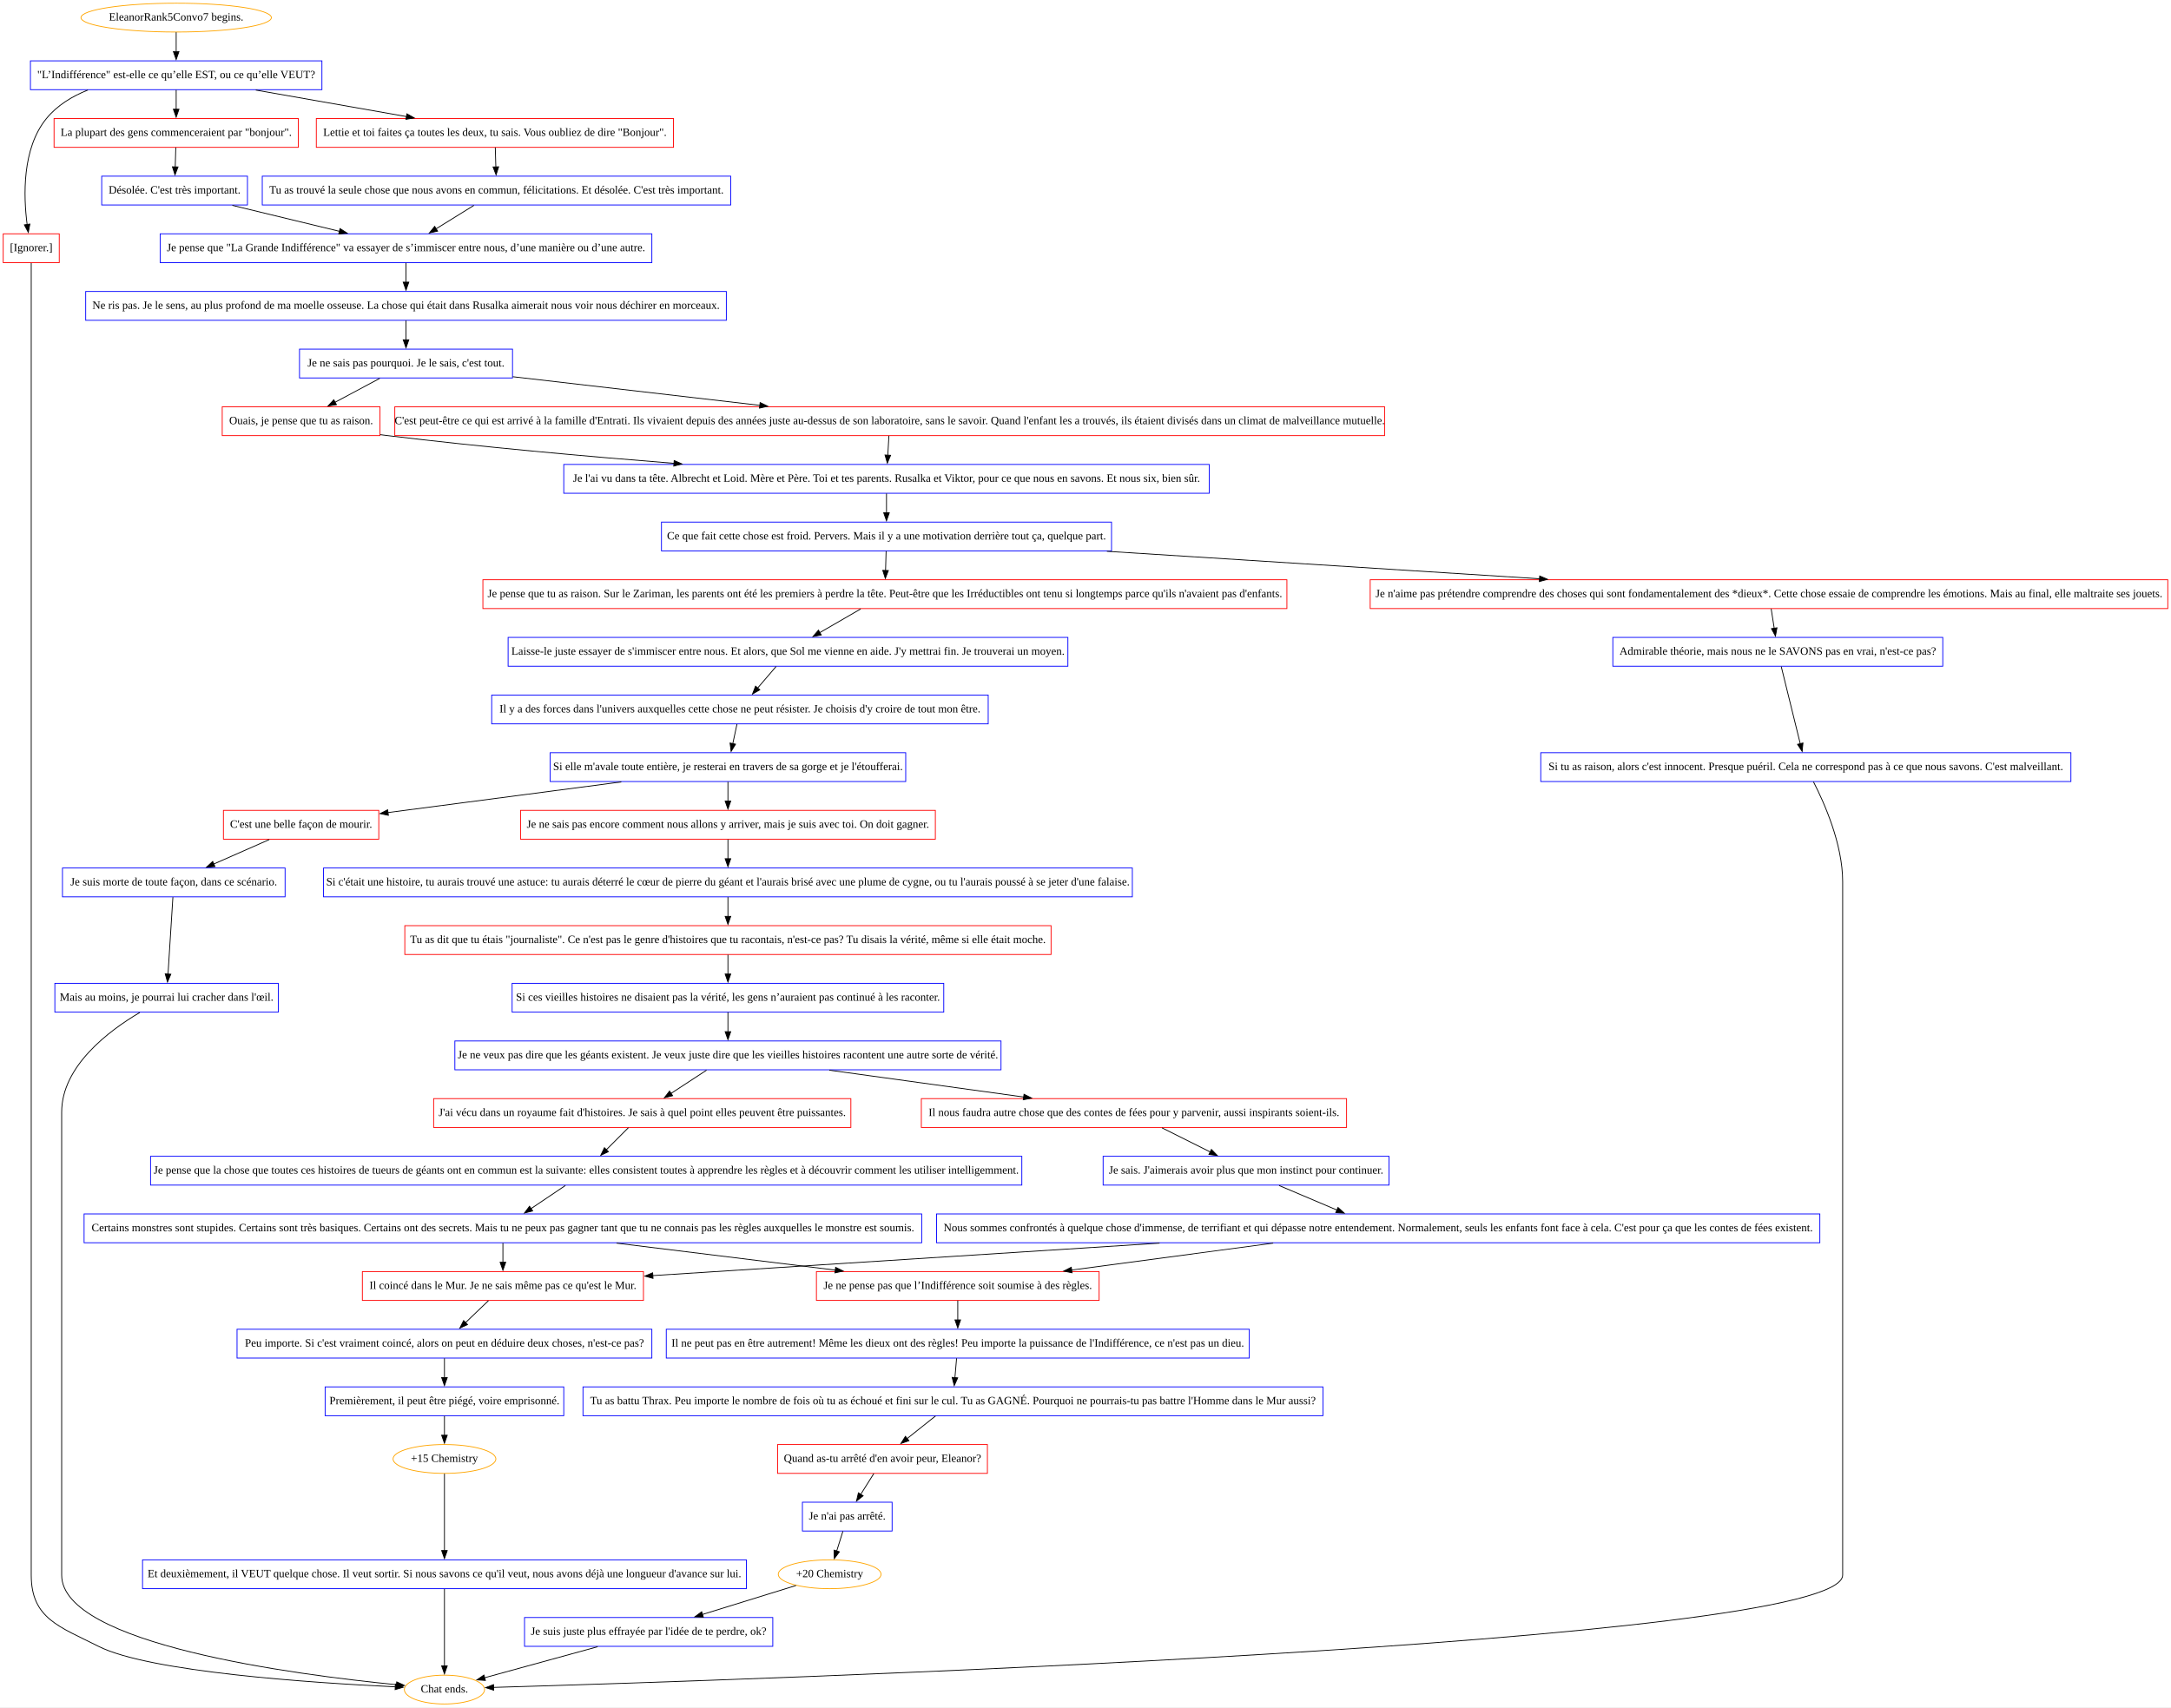
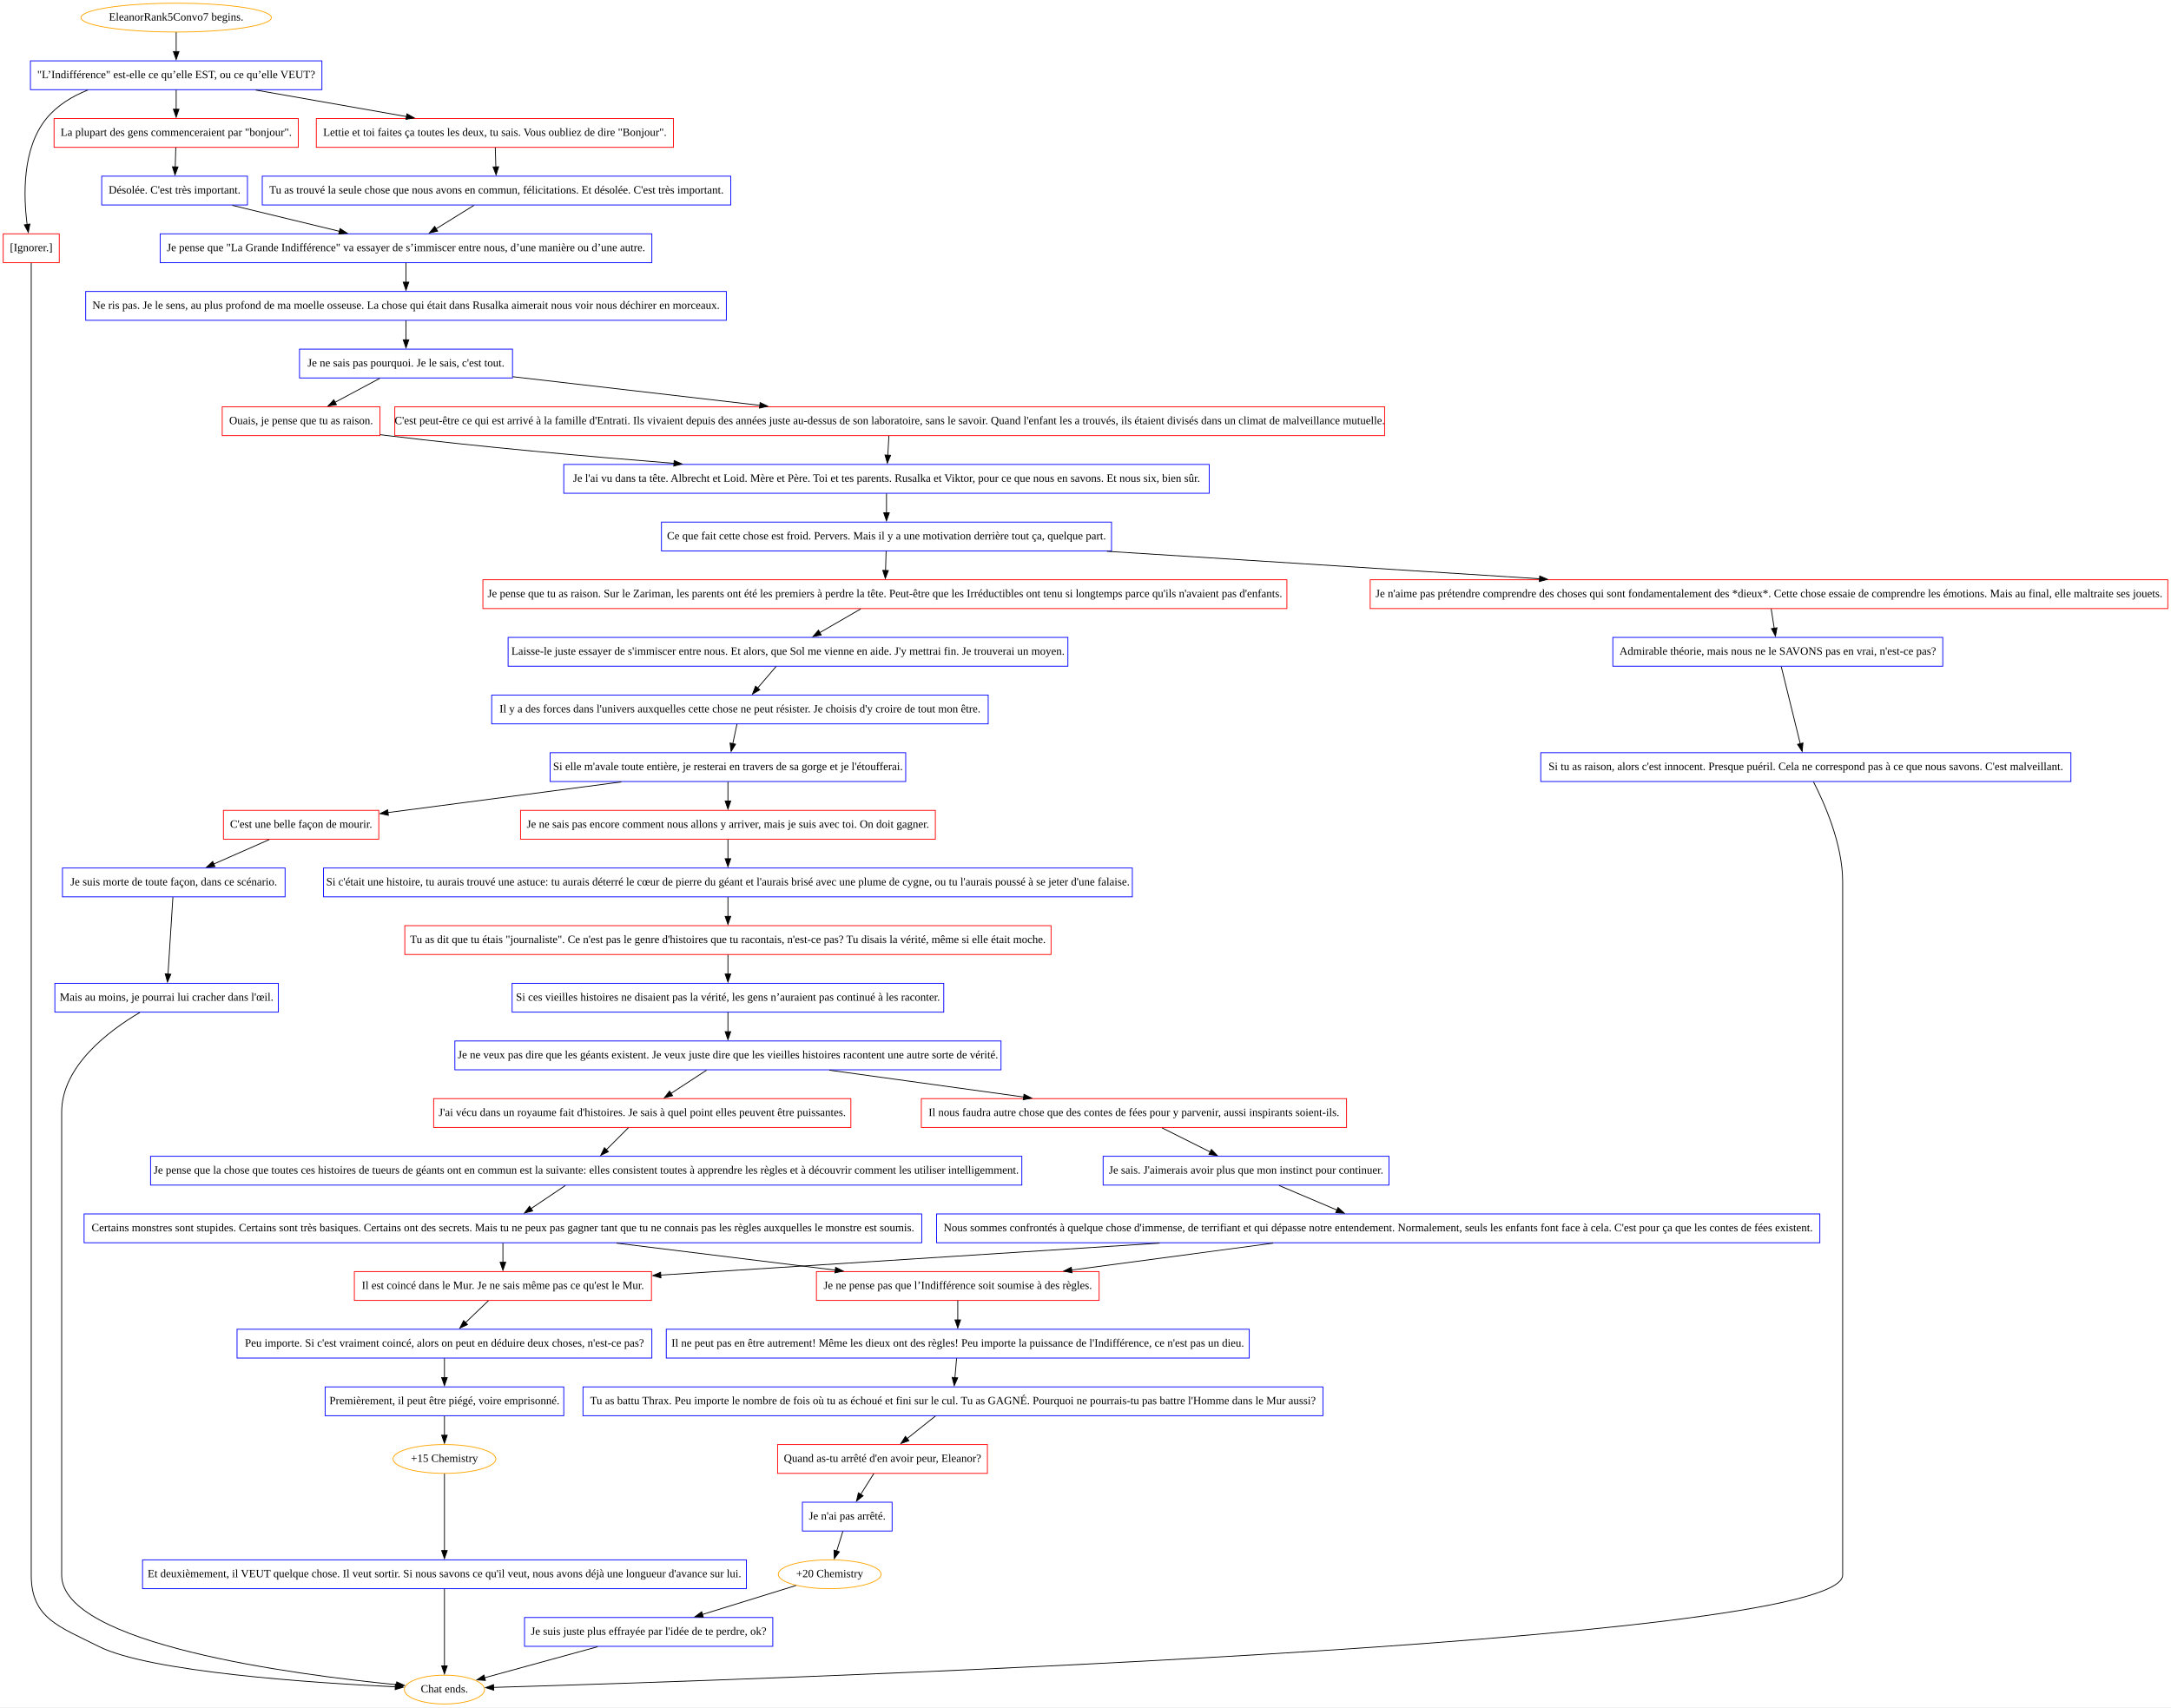
<svg xmlns="http://www.w3.org/2000/svg" width="2711pt" height="2132pt" viewBox="0.00 0.00 2711.00 2132.00">
  <g id="graph0" class="graph" transform="scale(1 1) rotate(0) translate(4 2128)">
    <polygon fill="white" stroke="none" points="-4,4 -4,-2128 2707,-2128 2707,4 -4,4" />
    <g id="node1" class="node">
      <ellipse fill="none" stroke="orange" cx="216" cy="-2106" rx="118.88" ry="18" />
      <text text-anchor="middle" x="216" y="-2102.3" font-family="Times New Roman,serif" font-size="14.00">EleanorRank5Convo7 begins.</text>
    </g>
    <g id="node2" class="node">
      <polygon fill="none" stroke="blue" points="398,-2052 34,-2052 34,-2016 398,-2016 398,-2052" />
      <text text-anchor="middle" x="216" y="-2030.3" font-family="Times New Roman,serif" font-size="14.00">"L’Indifférence" est-elle ce qu’elle EST, ou ce qu’elle VEUT?</text>
    </g>
    <g id="edge1" class="edge">
      <path fill="none" stroke="black" d="M216,-2087.7C216,-2080.41 216,-2071.73 216,-2063.54" />
      <polygon fill="black" stroke="black" points="219.5,-2063.62 216,-2053.62 212.5,-2063.62 219.5,-2063.62" />
    </g>
    <g id="node3" class="node">
      <polygon fill="none" stroke="red" points="837,-1980 391,-1980 391,-1944 837,-1944 837,-1980" />
      <text text-anchor="middle" x="614" y="-1958.3" font-family="Times New Roman,serif" font-size="14.00">Lettie et toi faites ça toutes les deux, tu sais. Vous oubliez de dire "Bonjour".</text>
    </g>
    <g id="edge2" class="edge">
      <path fill="none" stroke="black" d="M315.41,-2015.52C372.62,-2005.45 444.63,-1992.79 503.6,-1982.42" />
      <polygon fill="black" stroke="black" points="504.09,-1985.88 513.34,-1980.7 502.88,-1978.99 504.09,-1985.88" />
    </g>
    <g id="node4" class="node">
      <polygon fill="none" stroke="red" points="368.5,-1980 63.5,-1980 63.5,-1944 368.5,-1944 368.5,-1980" />
      <text text-anchor="middle" x="216" y="-1958.3" font-family="Times New Roman,serif" font-size="14.00">La plupart des gens commenceraient par "bonjour".</text>
    </g>
    <g id="edge3" class="edge">
      <path fill="none" stroke="black" d="M216,-2015.7C216,-2008.41 216,-1999.73 216,-1991.54" />
      <polygon fill="black" stroke="black" points="219.5,-1991.62 216,-1981.62 212.5,-1991.62 219.5,-1991.62" />
    </g>
    <g id="node5" class="node">
      <polygon fill="none" stroke="red" points="70,-1836 0,-1836 0,-1800 70,-1800 70,-1836" />
      <text text-anchor="middle" x="35" y="-1814.3" font-family="Times New Roman,serif" font-size="14.00">[Ignorer.]</text>
    </g>
    <g id="edge4" class="edge">
      <path fill="none" stroke="black" d="M105.74,-2015.6C85.96,-2007.73 67.4,-1996.37 54,-1980 23.38,-1942.6 25.29,-1882.91 29.87,-1847.68" />
      <polygon fill="black" stroke="black" points="33.33,-1848.22 31.33,-1837.81 26.4,-1847.19 33.33,-1848.22" />
    </g>
    <g id="node6" class="node">
      <polygon fill="none" stroke="blue" points="908.5,-1908 323.5,-1908 323.5,-1872 908.5,-1872 908.5,-1908" />
      <text text-anchor="middle" x="616" y="-1886.3" font-family="Times New Roman,serif" font-size="14.00">Tu as trouvé la seule chose que nous avons en commun, félicitations. Et désolée. C'est très important.</text>
    </g>
    <g id="edge5" class="edge">
      <path fill="none" stroke="black" d="M614.49,-1943.7C614.7,-1936.41 614.95,-1927.73 615.18,-1919.54" />
      <polygon fill="black" stroke="black" points="618.68,-1919.71 615.47,-1909.62 611.68,-1919.51 618.68,-1919.71" />
    </g>
    <g id="node7" class="node">
      <polygon fill="none" stroke="blue" points="305,-1908 123,-1908 123,-1872 305,-1872 305,-1908" />
      <text text-anchor="middle" x="214" y="-1886.3" font-family="Times New Roman,serif" font-size="14.00">Désolée. C'est très important.</text>
    </g>
    <g id="edge6" class="edge">
      <path fill="none" stroke="black" d="M215.51,-1943.7C215.3,-1936.41 215.05,-1927.73 214.82,-1919.54" />
      <polygon fill="black" stroke="black" points="218.32,-1919.51 214.53,-1909.62 211.32,-1919.71 218.32,-1919.51" />
    </g>
    <g id="node8" class="node">
      <ellipse fill="none" stroke="orange" cx="551" cy="-18" rx="50.09" ry="18" />
      <text text-anchor="middle" x="551" y="-14.3" font-family="Times New Roman,serif" font-size="14.00">Chat ends.</text>
    </g>
    <g id="edge7" class="edge">
      <path fill="none" stroke="black" d="M35,-1799.51C35,-1772.71 35,-1719.87 35,-1675 35,-1675 35,-1675 35,-161 35,-106.61 70.46,-96.54 119,-72 182.47,-39.91 386.18,-26.35 489.57,-21.43" />
      <polygon fill="black" stroke="black" points="489.73,-24.92 499.55,-20.97 489.4,-17.93 489.73,-24.92" />
    </g>
    <g id="node9" class="node">
      <polygon fill="none" stroke="blue" points="810,-1836 196,-1836 196,-1800 810,-1800 810,-1836" />
      <text text-anchor="middle" x="503" y="-1814.3" font-family="Times New Roman,serif" font-size="14.00">Je pense que "La Grande Indifférence" va essayer de s’immiscer entre nous, d’une manière ou d’une autre.</text>
    </g>
    <g id="edge8" class="edge">
      <path fill="none" stroke="black" d="M587.78,-1871.52C573.51,-1862.68 556.01,-1851.84 540.62,-1842.3" />
      <polygon fill="black" stroke="black" points="542.49,-1839.35 532.15,-1837.06 538.81,-1845.3 542.49,-1839.35" />
    </g>
    <g id="edge9" class="edge">
      <path fill="none" stroke="black" d="M286.18,-1871.52C326.77,-1861.68 377.63,-1849.37 419.88,-1839.13" />
      <polygon fill="black" stroke="black" points="420.62,-1842.55 429.52,-1836.8 418.97,-1835.75 420.62,-1842.55" />
    </g>
    <g id="node10" class="node">
      <polygon fill="none" stroke="blue" points="903,-1764 103,-1764 103,-1728 903,-1728 903,-1764" />
      <text text-anchor="middle" x="503" y="-1742.3" font-family="Times New Roman,serif" font-size="14.00">Ne ris pas. Je le sens, au plus profond de ma moelle osseuse. La chose qui était dans Rusalka aimerait nous voir nous déchirer en morceaux.</text>
    </g>
    <g id="edge10" class="edge">
      <path fill="none" stroke="black" d="M503,-1799.7C503,-1792.41 503,-1783.73 503,-1775.54" />
      <polygon fill="black" stroke="black" points="506.5,-1775.62 503,-1765.62 499.5,-1775.62 506.5,-1775.62" />
    </g>
    <g id="node11" class="node">
      <polygon fill="none" stroke="blue" points="636,-1692 370,-1692 370,-1656 636,-1656 636,-1692" />
      <text text-anchor="middle" x="503" y="-1670.3" font-family="Times New Roman,serif" font-size="14.00">Je ne sais pas pourquoi. Je le sais, c'est tout.</text>
    </g>
    <g id="edge11" class="edge">
      <path fill="none" stroke="black" d="M503,-1727.7C503,-1720.41 503,-1711.73 503,-1703.54" />
      <polygon fill="black" stroke="black" points="506.5,-1703.62 503,-1693.62 499.5,-1703.62 506.5,-1703.62" />
    </g>
    <g id="node12" class="node">
      <polygon fill="none" stroke="red" points="470.5,-1620 273.5,-1620 273.5,-1584 470.5,-1584 470.5,-1620" />
      <text text-anchor="middle" x="372" y="-1598.3" font-family="Times New Roman,serif" font-size="14.00">Ouais, je pense que tu as raison.</text>
    </g>
    <g id="edge12" class="edge">
      <path fill="none" stroke="black" d="M470.28,-1655.52C453.35,-1646.47 432.48,-1635.32 414.34,-1625.62" />
      <polygon fill="black" stroke="black" points="416.11,-1622.6 405.64,-1620.97 412.81,-1628.77 416.11,-1622.6" />
    </g>
    <g id="node13" class="node">
      <polygon fill="none" stroke="red" points="1725,-1620 489,-1620 489,-1584 1725,-1584 1725,-1620" />
      <text text-anchor="middle" x="1107" y="-1598.3" font-family="Times New Roman,serif" font-size="14.00">C'est peut-être ce qui est arrivé à la famille d'Entrati. Ils vivaient depuis des années juste au-dessus de son laboratoire, sans le savoir. Quand l'enfant les a trouvés, ils étaient divisés dans un climat de malveillance mutuelle.</text>
    </g>
    <g id="edge13" class="edge">
      <path fill="none" stroke="black" d="M636.3,-1657.55C727.28,-1647.01 848.33,-1632.98 944.89,-1621.79" />
      <polygon fill="black" stroke="black" points="945.21,-1625.27 954.74,-1620.65 944.4,-1618.32 945.21,-1625.27" />
    </g>
    <g id="node14" class="node">
      <polygon fill="none" stroke="blue" points="1506,-1548 700,-1548 700,-1512 1506,-1512 1506,-1548" />
      <text text-anchor="middle" x="1103" y="-1526.3" font-family="Times New Roman,serif" font-size="14.00">Je l'ai vu dans ta tête. Albrecht et Loid. Mère et Père. Toi et tes parents. Rusalka et Viktor, pour ce que nous en savons. Et nous six, bien sûr.</text>
    </g>
    <g id="edge14" class="edge">
      <path fill="none" stroke="black" d="M470.84,-1585.15C473.93,-1584.75 476.99,-1584.37 480,-1584 597.08,-1569.82 726.99,-1558.13 837.75,-1549.37" />
      <polygon fill="black" stroke="black" points="837.89,-1552.87 847.59,-1548.6 837.34,-1545.9 837.89,-1552.87" />
    </g>
    <g id="edge15" class="edge">
      <path fill="none" stroke="black" d="M1106.01,-1583.7C1105.59,-1576.41 1105.1,-1567.73 1104.63,-1559.54" />
      <polygon fill="black" stroke="black" points="1108.13,-1559.4 1104.06,-1549.62 1101.14,-1559.8 1108.13,-1559.4" />
    </g>
    <g id="node15" class="node">
      <polygon fill="none" stroke="blue" points="1384,-1476 822,-1476 822,-1440 1384,-1440 1384,-1476" />
      <text text-anchor="middle" x="1103" y="-1454.3" font-family="Times New Roman,serif" font-size="14.00">Ce que fait cette chose est froid. Pervers. Mais il y a une motivation derrière tout ça, quelque part.</text>
    </g>
    <g id="edge16" class="edge">
      <path fill="none" stroke="black" d="M1103,-1511.7C1103,-1504.41 1103,-1495.73 1103,-1487.54" />
      <polygon fill="black" stroke="black" points="1106.5,-1487.62 1103,-1477.62 1099.5,-1487.62 1106.5,-1487.62" />
    </g>
    <g id="node16" class="node">
      <polygon fill="none" stroke="red" points="1603,-1404 599,-1404 599,-1368 1603,-1368 1603,-1404" />
      <text text-anchor="middle" x="1101" y="-1382.3" font-family="Times New Roman,serif" font-size="14.00">Je pense que tu as raison. Sur le Zariman, les parents ont été les premiers à perdre la tête. Peut-être que les Irréductibles ont tenu si longtemps parce qu'ils n'avaient pas d'enfants.</text>
    </g>
    <g id="edge17" class="edge">
      <path fill="none" stroke="black" d="M1102.51,-1439.7C1102.3,-1432.41 1102.05,-1423.73 1101.82,-1415.54" />
      <polygon fill="black" stroke="black" points="1105.32,-1415.51 1101.53,-1405.62 1098.32,-1415.71 1105.32,-1415.51" />
    </g>
    <g id="node17" class="node">
      <polygon fill="none" stroke="red" points="2703,-1404 1707,-1404 1707,-1368 2703,-1368 2703,-1404" />
      <text text-anchor="middle" x="2205" y="-1382.3" font-family="Times New Roman,serif" font-size="14.00">Je n'aime pas prétendre comprendre des choses qui sont fondamentalement des *dieux*. Cette chose essaie de comprendre les émotions. Mais au final, elle maltraite ses jouets.</text>
    </g>
    <g id="edge18" class="edge">
      <path fill="none" stroke="black" d="M1378.24,-1439.52C1542.92,-1429.06 1751.87,-1415.78 1918.51,-1405.2" />
      <polygon fill="black" stroke="black" points="1918.66,-1408.7 1928.42,-1404.57 1918.22,-1401.71 1918.66,-1408.7" />
    </g>
    <g id="node18" class="node">
      <polygon fill="none" stroke="blue" points="1329.5,-1332 630.5,-1332 630.5,-1296 1329.5,-1296 1329.5,-1332" />
      <text text-anchor="middle" x="980" y="-1310.3" font-family="Times New Roman,serif" font-size="14.00">Laisse-le juste essayer de s'immiscer entre nous. Et alors, que Sol me vienne en aide. J'y mettrai fin. Je trouverai un moyen.</text>
    </g>
    <g id="edge19" class="edge">
      <path fill="none" stroke="black" d="M1070.78,-1367.52C1055.21,-1358.51 1036.05,-1347.42 1019.34,-1337.76" />
      <polygon fill="black" stroke="black" points="1021.55,-1335 1011.15,-1333.02 1018.05,-1341.06 1021.55,-1335" />
    </g>
    <g id="node19" class="node">
      <polygon fill="none" stroke="blue" points="2422,-1332 2010,-1332 2010,-1296 2422,-1296 2422,-1332" />
      <text text-anchor="middle" x="2216" y="-1310.3" font-family="Times New Roman,serif" font-size="14.00">Admirable théorie, mais nous ne le SAVONS pas en vrai, n'est-ce pas?</text>
    </g>
    <g id="edge20" class="edge">
      <path fill="none" stroke="black" d="M2207.72,-1367.7C2208.88,-1360.32 2210.26,-1351.52 2211.56,-1343.25" />
      <polygon fill="black" stroke="black" points="2214.98,-1344.02 2213.08,-1333.6 2208.07,-1342.93 2214.98,-1344.02" />
    </g>
    <g id="node20" class="node">
      <polygon fill="none" stroke="blue" points="1230,-1260 610,-1260 610,-1224 1230,-1224 1230,-1260" />
      <text text-anchor="middle" x="920" y="-1238.3" font-family="Times New Roman,serif" font-size="14.00">Il y a des forces dans l'univers auxquelles cette chose ne peut résister. Je choisis d'y croire de tout mon être.</text>
    </g>
    <g id="edge21" class="edge">
      <path fill="none" stroke="black" d="M965.17,-1295.7C958.19,-1287.56 949.73,-1277.69 942.03,-1268.7" />
      <polygon fill="black" stroke="black" points="944.81,-1266.57 935.65,-1261.25 939.5,-1271.12 944.81,-1266.57" />
    </g>
    <g id="node21" class="node">
      <polygon fill="none" stroke="blue" points="2582,-1188 1920,-1188 1920,-1152 2582,-1152 2582,-1188" />
      <text text-anchor="middle" x="2251" y="-1166.3" font-family="Times New Roman,serif" font-size="14.00">Si tu as raison, alors c'est innocent. Presque puéril. Cela ne correspond pas à ce que nous savons. C'est malveillant.</text>
    </g>
    <g id="edge22" class="edge">
      <path fill="none" stroke="black" d="M2220.29,-1295.59C2226.23,-1271.5 2237.01,-1227.75 2244.09,-1199.03" />
      <polygon fill="black" stroke="black" points="2247.43,-1200.13 2246.42,-1189.58 2240.63,-1198.45 2247.43,-1200.13" />
    </g>
    <g id="node22" class="node">
      <polygon fill="none" stroke="blue" points="1127,-1188 683,-1188 683,-1152 1127,-1152 1127,-1188" />
      <text text-anchor="middle" x="905" y="-1166.3" font-family="Times New Roman,serif" font-size="14.00">Si elle m'avale toute entière, je resterai en travers de sa gorge et je l'étoufferai.</text>
    </g>
    <g id="edge23" class="edge">
      <path fill="none" stroke="black" d="M916.29,-1223.7C914.71,-1216.32 912.83,-1207.52 911.05,-1199.25" />
      <polygon fill="black" stroke="black" points="914.5,-1198.63 908.98,-1189.58 907.66,-1200.1 914.5,-1198.63" />
    </g>
    <g id="edge24" class="edge">
      <path fill="none" stroke="black" d="M2260.53,-1151.66C2274,-1125.47 2297,-1073.9 2297,-1027 2297,-1027 2297,-1027 2297,-161 2297,-74.63 921.71,-29.72 612.31,-20.71" />
      <polygon fill="black" stroke="black" points="612.52,-17.21 602.42,-20.42 612.31,-24.21 612.52,-17.21" />
    </g>
    <g id="node23" class="node">
      <polygon fill="none" stroke="red" points="469,-1116 275,-1116 275,-1080 469,-1080 469,-1116" />
      <text text-anchor="middle" x="372" y="-1094.3" font-family="Times New Roman,serif" font-size="14.00">C'est une belle façon de mourir.</text>
    </g>
    <g id="edge25" class="edge">
      <path fill="none" stroke="black" d="M771.88,-1151.52C681.97,-1139.71 564.76,-1124.32 480.52,-1113.25" />
      <polygon fill="black" stroke="black" points="480.99,-1109.78 470.62,-1111.95 480.08,-1116.72 480.99,-1109.78" />
    </g>
    <g id="node24" class="node">
      <polygon fill="none" stroke="red" points="1164,-1116 646,-1116 646,-1080 1164,-1080 1164,-1116" />
      <text text-anchor="middle" x="905" y="-1094.3" font-family="Times New Roman,serif" font-size="14.00">Je ne sais pas encore comment nous allons y arriver, mais je suis avec toi. On doit gagner.</text>
    </g>
    <g id="edge26" class="edge">
      <path fill="none" stroke="black" d="M905,-1151.7C905,-1144.41 905,-1135.73 905,-1127.54" />
      <polygon fill="black" stroke="black" points="908.5,-1127.62 905,-1117.62 901.5,-1127.62 908.5,-1127.62" />
    </g>
    <g id="node25" class="node">
      <polygon fill="none" stroke="blue" points="352,-1044 74,-1044 74,-1008 352,-1008 352,-1044" />
      <text text-anchor="middle" x="213" y="-1022.3" font-family="Times New Roman,serif" font-size="14.00">Je suis morte de toute façon, dans ce scénario.</text>
    </g>
    <g id="edge27" class="edge">
      <path fill="none" stroke="black" d="M332.29,-1079.52C311.25,-1070.25 285.19,-1058.78 262.81,-1048.93" />
      <polygon fill="black" stroke="black" points="264.43,-1045.82 253.87,-1044.99 261.61,-1052.22 264.43,-1045.82" />
    </g>
    <g id="node26" class="node">
      <polygon fill="none" stroke="blue" points="1410,-1044 400,-1044 400,-1008 1410,-1008 1410,-1044" />
      <text text-anchor="middle" x="905" y="-1022.3" font-family="Times New Roman,serif" font-size="14.00">Si c'était une histoire, tu aurais trouvé une astuce: tu aurais déterré le cœur de pierre du géant et l'aurais brisé avec une plume de cygne, ou tu l'aurais poussé à se jeter d'une falaise.</text>
    </g>
    <g id="edge28" class="edge">
      <path fill="none" stroke="black" d="M905,-1079.7C905,-1072.41 905,-1063.73 905,-1055.54" />
      <polygon fill="black" stroke="black" points="908.5,-1055.62 905,-1045.62 901.5,-1055.62 908.5,-1055.62" />
    </g>
    <g id="node27" class="node">
      <polygon fill="none" stroke="blue" points="343.5,-900 64.5,-900 64.5,-864 343.5,-864 343.5,-900" />
      <text text-anchor="middle" x="204" y="-878.3" font-family="Times New Roman,serif" font-size="14.00">Mais au moins, je pourrai lui cracher dans l'œil.</text>
    </g>
    <g id="edge29" class="edge">
      <path fill="none" stroke="black" d="M211.9,-1007.59C210.38,-983.61 207.62,-940.14 205.8,-911.42" />
      <polygon fill="black" stroke="black" points="209.31,-911.38 205.18,-901.62 202.32,-911.82 209.31,-911.38" />
    </g>
    <g id="node28" class="node">
      <polygon fill="none" stroke="red" points="1308.5,-972 501.5,-972 501.5,-936 1308.5,-936 1308.5,-972" />
      <text text-anchor="middle" x="905" y="-950.3" font-family="Times New Roman,serif" font-size="14.00">Tu as dit que tu étais "journaliste". Ce n'est pas le genre d'histoires que tu racontais, n'est-ce pas? Tu disais la vérité, même si elle était moche.</text>
    </g>
    <g id="edge30" class="edge">
      <path fill="none" stroke="black" d="M905,-1007.7C905,-1000.41 905,-991.73 905,-983.54" />
      <polygon fill="black" stroke="black" points="908.5,-983.62 905,-973.62 901.5,-983.62 908.5,-983.62" />
    </g>
    <g id="edge31" class="edge">
      <path fill="none" stroke="black" d="M170.6,-863.6C131.79,-840.7 73,-796.52 73,-739 73,-739 73,-739 73,-161 73,-74.65 363.23,-36.65 491.39,-24.08" />
      <polygon fill="black" stroke="black" points="491.41,-27.6 501.03,-23.16 490.74,-20.63 491.41,-27.6" />
    </g>
    <g id="node29" class="node">
      <polygon fill="none" stroke="blue" points="1174.5,-900 635.5,-900 635.5,-864 1174.5,-864 1174.5,-900" />
      <text text-anchor="middle" x="905" y="-878.3" font-family="Times New Roman,serif" font-size="14.00">Si ces vieilles histoires ne disaient pas la vérité, les gens n’auraient pas continué à les raconter.</text>
    </g>
    <g id="edge32" class="edge">
      <path fill="none" stroke="black" d="M905,-935.7C905,-928.41 905,-919.73 905,-911.54" />
      <polygon fill="black" stroke="black" points="908.5,-911.62 905,-901.62 901.5,-911.62 908.5,-911.62" />
    </g>
    <g id="node30" class="node">
      <polygon fill="none" stroke="blue" points="1246,-828 564,-828 564,-792 1246,-792 1246,-828" />
      <text text-anchor="middle" x="905" y="-806.3" font-family="Times New Roman,serif" font-size="14.00">Je ne veux pas dire que les géants existent. Je veux juste dire que les vieilles histoires racontent une autre sorte de vérité.</text>
    </g>
    <g id="edge33" class="edge">
      <path fill="none" stroke="black" d="M905,-863.7C905,-856.41 905,-847.73 905,-839.54" />
      <polygon fill="black" stroke="black" points="908.5,-839.62 905,-829.62 901.5,-839.62 908.5,-839.62" />
    </g>
    <g id="node31" class="node">
      <polygon fill="none" stroke="red" points="1677.5,-756 1146.5,-756 1146.5,-720 1677.5,-720 1677.5,-756" />
      <text text-anchor="middle" x="1412" y="-734.3" font-family="Times New Roman,serif" font-size="14.00">Il nous faudra autre chose que des contes de fées pour y parvenir, aussi inspirants soient-ils.</text>
    </g>
    <g id="edge34" class="edge">
      <path fill="none" stroke="black" d="M1031.63,-791.52C1105.57,-781.31 1198.92,-768.42 1274.63,-757.97" />
      <polygon fill="black" stroke="black" points="1274.74,-761.48 1284.17,-756.65 1273.78,-754.55 1274.74,-761.48" />
    </g>
    <g id="node32" class="node">
      <polygon fill="none" stroke="red" points="1058.5,-756 537.5,-756 537.5,-720 1058.5,-720 1058.5,-756" />
      <text text-anchor="middle" x="798" y="-734.3" font-family="Times New Roman,serif" font-size="14.00">J'ai vécu dans un royaume fait d'histoires. Je sais à quel point elles peuvent être puissantes.</text>
    </g>
    <g id="edge35" class="edge">
      <path fill="none" stroke="black" d="M878.28,-791.52C864.77,-782.68 848.19,-771.84 833.62,-762.3" />
      <polygon fill="black" stroke="black" points="835.94,-759.63 825.65,-757.09 832.1,-765.49 835.94,-759.63" />
    </g>
    <g id="node33" class="node">
      <polygon fill="none" stroke="blue" points="1730.5,-684 1373.5,-684 1373.5,-648 1730.5,-648 1730.5,-684" />
      <text text-anchor="middle" x="1552" y="-662.3" font-family="Times New Roman,serif" font-size="14.00">Je sais. J'aimerais avoir plus que mon instinct pour continuer.</text>
    </g>
    <g id="edge36" class="edge">
      <path fill="none" stroke="black" d="M1446.97,-719.52C1465.23,-710.39 1487.78,-699.11 1507.29,-689.35" />
      <polygon fill="black" stroke="black" points="1508.75,-692.54 1516.13,-684.94 1505.62,-686.28 1508.75,-692.54" />
    </g>
    <g id="node34" class="node">
      <polygon fill="none" stroke="blue" points="1272,-684 184,-684 184,-648 1272,-648 1272,-684" />
      <text text-anchor="middle" x="728" y="-662.3" font-family="Times New Roman,serif" font-size="14.00">Je pense que la chose que toutes ces histoires de tueurs de géants ont en commun est la suivante: elles consistent toutes à apprendre les règles et à découvrir comment les utiliser intelligemment.</text>
    </g>
    <g id="edge37" class="edge">
      <path fill="none" stroke="black" d="M780.7,-719.7C772.39,-711.39 762.28,-701.28 753.14,-692.14" />
      <polygon fill="black" stroke="black" points="755.72,-689.77 746.17,-685.17 750.77,-694.72 755.72,-689.77" />
    </g>
    <g id="node35" class="node">
      <polygon fill="none" stroke="blue" points="2268.5,-612 1165.5,-612 1165.5,-576 2268.5,-576 2268.5,-612" />
      <text text-anchor="middle" x="1717" y="-590.3" font-family="Times New Roman,serif" font-size="14.00">Nous sommes confrontés à quelque chose d'immense, de terrifiant et qui dépasse notre entendement. Normalement, seuls les enfants font face à cela. C'est pour ça que les contes de fées existent.</text>
    </g>
    <g id="edge38" class="edge">
      <path fill="none" stroke="black" d="M1593.21,-647.52C1615.15,-638.21 1642.33,-626.68 1665.63,-616.79" />
      <polygon fill="black" stroke="black" points="1666.8,-620.1 1674.64,-612.97 1664.06,-613.66 1666.8,-620.1" />
    </g>
    <g id="node36" class="node">
      <polygon fill="none" stroke="blue" points="1147,-612 101,-612 101,-576 1147,-576 1147,-612" />
      <text text-anchor="middle" x="624" y="-590.3" font-family="Times New Roman,serif" font-size="14.00">Certains monstres sont stupides. Certains sont très basiques. Certains ont des secrets. Mais tu ne peux pas gagner tant que tu ne connais pas les règles auxquelles le monstre est soumis.</text>
    </g>
    <g id="edge39" class="edge">
      <path fill="none" stroke="black" d="M702.02,-647.52C689.02,-638.76 673.09,-628.04 659.03,-618.58" />
      <polygon fill="black" stroke="black" points="661.15,-615.79 650.9,-613.11 657.24,-621.59 661.15,-615.79" />
    </g>
    <g id="node37" class="node">
-       <polygon fill="none" stroke="red" points="799.5,-540 448.5,-540 448.5,-504 799.5,-504 799.5,-540" />
-       <text text-anchor="middle" x="624" y="-518.3" font-family="Times New Roman,serif" font-size="14.00">Il coincé dans le Mur. Je ne sais même pas ce qu'est le Mur.</text>
+       <polygon fill="none" stroke="red" points="809.5,-540 438.5,-540 438.5,-504 809.5,-504 809.5,-540" />
+       <text text-anchor="middle" x="624" y="-518.3" font-family="Times New Roman,serif" font-size="14.00">Il est coincé dans le Mur. Je ne sais même pas ce qu'est le Mur.</text>
    </g>
    <g id="edge40" class="edge">
-       <path fill="none" stroke="black" d="M1444.01,-575.52C1246.64,-562.88 985.14,-546.13 811.07,-534.98" />
-       <polygon fill="black" stroke="black" points="811.44,-531.5 801.24,-534.35 810.99,-538.48 811.44,-531.5" />
+       <path fill="none" stroke="black" d="M1444.01,-575.52C1250.35,-563.11 994.95,-546.76 820.98,-535.62" />
+       <polygon fill="black" stroke="black" points="821.35,-532.13 811.15,-534.99 820.91,-539.12 821.35,-532.13" />
    </g>
    <g id="node38" class="node">
      <polygon fill="none" stroke="red" points="1368.5,-540 1015.5,-540 1015.5,-504 1368.5,-504 1368.5,-540" />
      <text text-anchor="middle" x="1192" y="-518.3" font-family="Times New Roman,serif" font-size="14.00">Je ne pense pas que l’Indifférence soit soumise à des règles.</text>
    </g>
    <g id="edge41" class="edge">
      <path fill="none" stroke="black" d="M1585.87,-575.52C1509.15,-565.29 1412.25,-552.37 1333.77,-541.9" />
      <polygon fill="black" stroke="black" points="1334.69,-538.49 1324.32,-540.64 1333.77,-545.43 1334.69,-538.49" />
    </g>
    <g id="edge42" class="edge">
      <path fill="none" stroke="black" d="M624,-575.7C624,-568.41 624,-559.73 624,-551.54" />
      <polygon fill="black" stroke="black" points="627.5,-551.62 624,-541.62 620.5,-551.62 627.5,-551.62" />
    </g>
    <g id="edge43" class="edge">
      <path fill="none" stroke="black" d="M765.87,-575.52C849.04,-565.27 954.14,-552.31 1039.14,-541.84" />
      <polygon fill="black" stroke="black" points="1039.47,-545.32 1048.97,-540.63 1038.61,-538.38 1039.47,-545.32" />
    </g>
    <g id="node39" class="node">
      <polygon fill="none" stroke="blue" points="810,-468 292,-468 292,-432 810,-432 810,-468" />
      <text text-anchor="middle" x="551" y="-446.3" font-family="Times New Roman,serif" font-size="14.00">Peu importe. Si c'est vraiment coincé, alors on peut en déduire deux choses, n'est-ce pas?</text>
    </g>
    <g id="edge44" class="edge">
      <path fill="none" stroke="black" d="M605.96,-503.7C597.27,-495.37 586.69,-485.22 577.14,-476.07" />
      <polygon fill="black" stroke="black" points="579.82,-473.79 570.18,-469.39 574.98,-478.84 579.82,-473.79" />
    </g>
    <g id="node40" class="node">
      <polygon fill="none" stroke="blue" points="1556,-468 828,-468 828,-432 1556,-432 1556,-468" />
      <text text-anchor="middle" x="1192" y="-446.3" font-family="Times New Roman,serif" font-size="14.00">Il ne peut pas en être autrement! Même les dieux ont des règles! Peu importe la puissance de l'Indifférence, ce n'est pas un dieu.</text>
    </g>
    <g id="edge45" class="edge">
      <path fill="none" stroke="black" d="M1192,-503.7C1192,-496.41 1192,-487.73 1192,-479.54" />
      <polygon fill="black" stroke="black" points="1195.5,-479.62 1192,-469.62 1188.5,-479.62 1195.5,-479.62" />
    </g>
    <g id="node41" class="node">
      <polygon fill="none" stroke="blue" points="700,-396 402,-396 402,-360 700,-360 700,-396" />
      <text text-anchor="middle" x="551" y="-374.3" font-family="Times New Roman,serif" font-size="14.00">Premièrement, il peut être piégé, voire emprisonné.</text>
    </g>
    <g id="edge46" class="edge">
      <path fill="none" stroke="black" d="M551,-431.7C551,-424.41 551,-415.73 551,-407.54" />
      <polygon fill="black" stroke="black" points="554.5,-407.62 551,-397.62 547.5,-407.62 554.5,-407.62" />
    </g>
    <g id="node42" class="node">
      <polygon fill="none" stroke="blue" points="1648,-396 724,-396 724,-360 1648,-360 1648,-396" />
      <text text-anchor="middle" x="1186" y="-374.3" font-family="Times New Roman,serif" font-size="14.00">Tu as battu Thrax. Peu importe le nombre de fois où tu as échoué et fini sur le cul. Tu as GAGNÉ. Pourquoi ne pourrais-tu pas battre l'Homme dans le Mur aussi?</text>
    </g>
    <g id="edge47" class="edge">
      <path fill="none" stroke="black" d="M1190.52,-431.7C1189.89,-424.41 1189.15,-415.73 1188.45,-407.54" />
      <polygon fill="black" stroke="black" points="1191.94,-407.28 1187.6,-397.61 1184.96,-407.87 1191.94,-407.28" />
    </g>
    <g id="node43" class="node">
      <ellipse fill="none" stroke="orange" cx="551" cy="-306" rx="64.19" ry="18" />
      <text text-anchor="middle" x="551" y="-302.3" font-family="Times New Roman,serif" font-size="14.00">+15 Chemistry</text>
    </g>
    <g id="edge48" class="edge">
      <path fill="none" stroke="black" d="M551,-359.7C551,-352.41 551,-343.73 551,-335.54" />
      <polygon fill="black" stroke="black" points="554.5,-335.62 551,-325.62 547.5,-335.62 554.5,-335.62" />
    </g>
    <g id="node44" class="node">
      <polygon fill="none" stroke="red" points="1229,-324 967,-324 967,-288 1229,-288 1229,-324" />
      <text text-anchor="middle" x="1098" y="-302.3" font-family="Times New Roman,serif" font-size="14.00">Quand as-tu arrêté d'en avoir peur, Eleanor?</text>
    </g>
    <g id="edge49" class="edge">
      <path fill="none" stroke="black" d="M1164.25,-359.7C1153.56,-351.2 1140.51,-340.81 1128.82,-331.51" />
      <polygon fill="black" stroke="black" points="1131,-328.78 1120.99,-325.29 1126.64,-334.25 1131,-328.78" />
    </g>
    <g id="node45" class="node">
      <polygon fill="none" stroke="blue" points="928,-180 174,-180 174,-144 928,-144 928,-180" />
      <text text-anchor="middle" x="551" y="-158.3" font-family="Times New Roman,serif" font-size="14.00">Et deuxièmement, il VEUT quelque chose. Il veut sortir. Si nous savons ce qu'il veut, nous avons déjà une longueur d'avance sur lui.</text>
    </g>
    <g id="edge50" class="edge">
      <path fill="none" stroke="black" d="M551,-287.59C551,-263.61 551,-220.14 551,-191.42" />
      <polygon fill="black" stroke="black" points="554.5,-191.62 551,-181.62 547.5,-191.62 554.5,-191.62" />
    </g>
    <g id="node46" class="node">
      <polygon fill="none" stroke="blue" points="1110,-252 998,-252 998,-216 1110,-216 1110,-252" />
      <text text-anchor="middle" x="1054" y="-230.3" font-family="Times New Roman,serif" font-size="14.00">Je n'ai pas arrêté.</text>
    </g>
    <g id="edge51" class="edge">
      <path fill="none" stroke="black" d="M1087.12,-287.7C1082.22,-279.9 1076.32,-270.51 1070.86,-261.83" />
      <polygon fill="black" stroke="black" points="1073.84,-259.99 1065.56,-253.39 1067.92,-263.71 1073.84,-259.99" />
    </g>
    <g id="edge52" class="edge">
      <path fill="none" stroke="black" d="M551,-143.59C551,-119.61 551,-76.14 551,-47.42" />
      <polygon fill="black" stroke="black" points="554.5,-47.62 551,-37.62 547.5,-47.62 554.5,-47.62" />
    </g>
    <g id="node47" class="node">
      <ellipse fill="none" stroke="orange" cx="1032" cy="-162" rx="64.19" ry="18" />
      <text text-anchor="middle" x="1032" y="-158.3" font-family="Times New Roman,serif" font-size="14.00">+20 Chemistry</text>
    </g>
    <g id="edge53" class="edge">
      <path fill="none" stroke="black" d="M1048.56,-215.7C1046.22,-208.24 1043.42,-199.32 1040.79,-190.97" />
      <polygon fill="black" stroke="black" points="1044.17,-190.04 1037.83,-181.55 1037.49,-192.14 1044.17,-190.04" />
    </g>
    <g id="node48" class="node">
      <polygon fill="none" stroke="blue" points="961,-108 651,-108 651,-72 961,-72 961,-108" />
      <text text-anchor="middle" x="806" y="-86.3" font-family="Times New Roman,serif" font-size="14.00">Je suis juste plus effrayée par l'idée de te perdre, ok?</text>
    </g>
    <g id="edge54" class="edge">
      <path fill="none" stroke="black" d="M990.02,-148C957.26,-137.85 911.1,-123.55 873.21,-111.82" />
      <polygon fill="black" stroke="black" points="874.28,-108.49 863.69,-108.87 872.21,-115.17 874.28,-108.49" />
    </g>
    <g id="edge55" class="edge">
      <path fill="none" stroke="black" d="M742.31,-71.52C698.62,-59.52 641.47,-43.83 601.04,-32.74" />
      <polygon fill="black" stroke="black" points="602.14,-29.41 591.57,-30.14 600.28,-36.16 602.14,-29.41" />
    </g>
  </g>
</svg>
